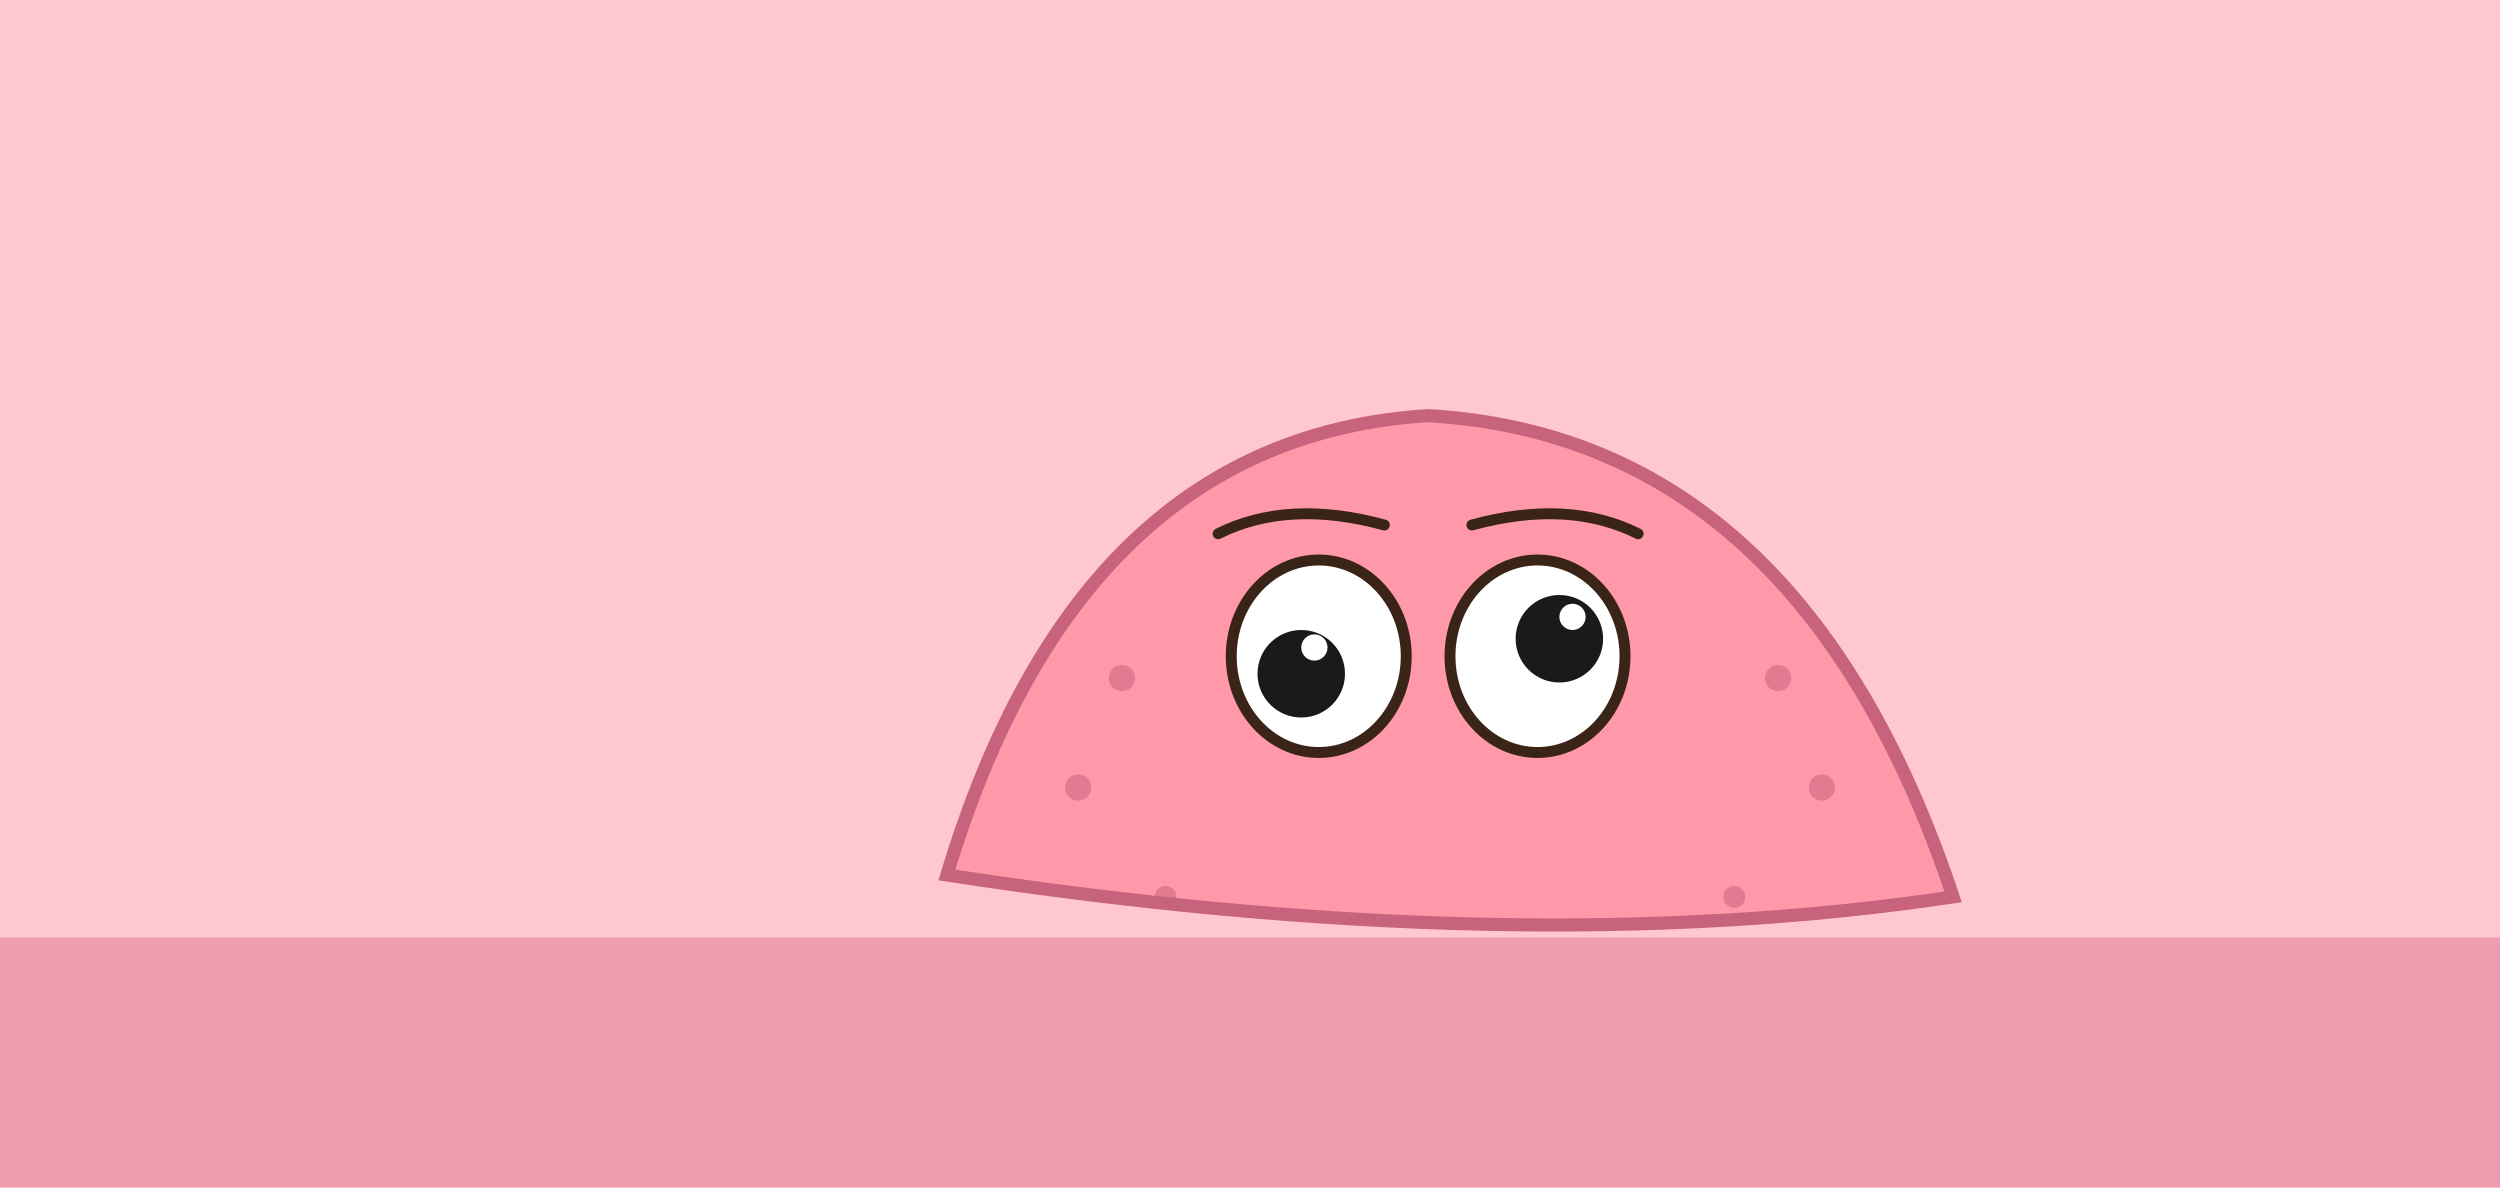
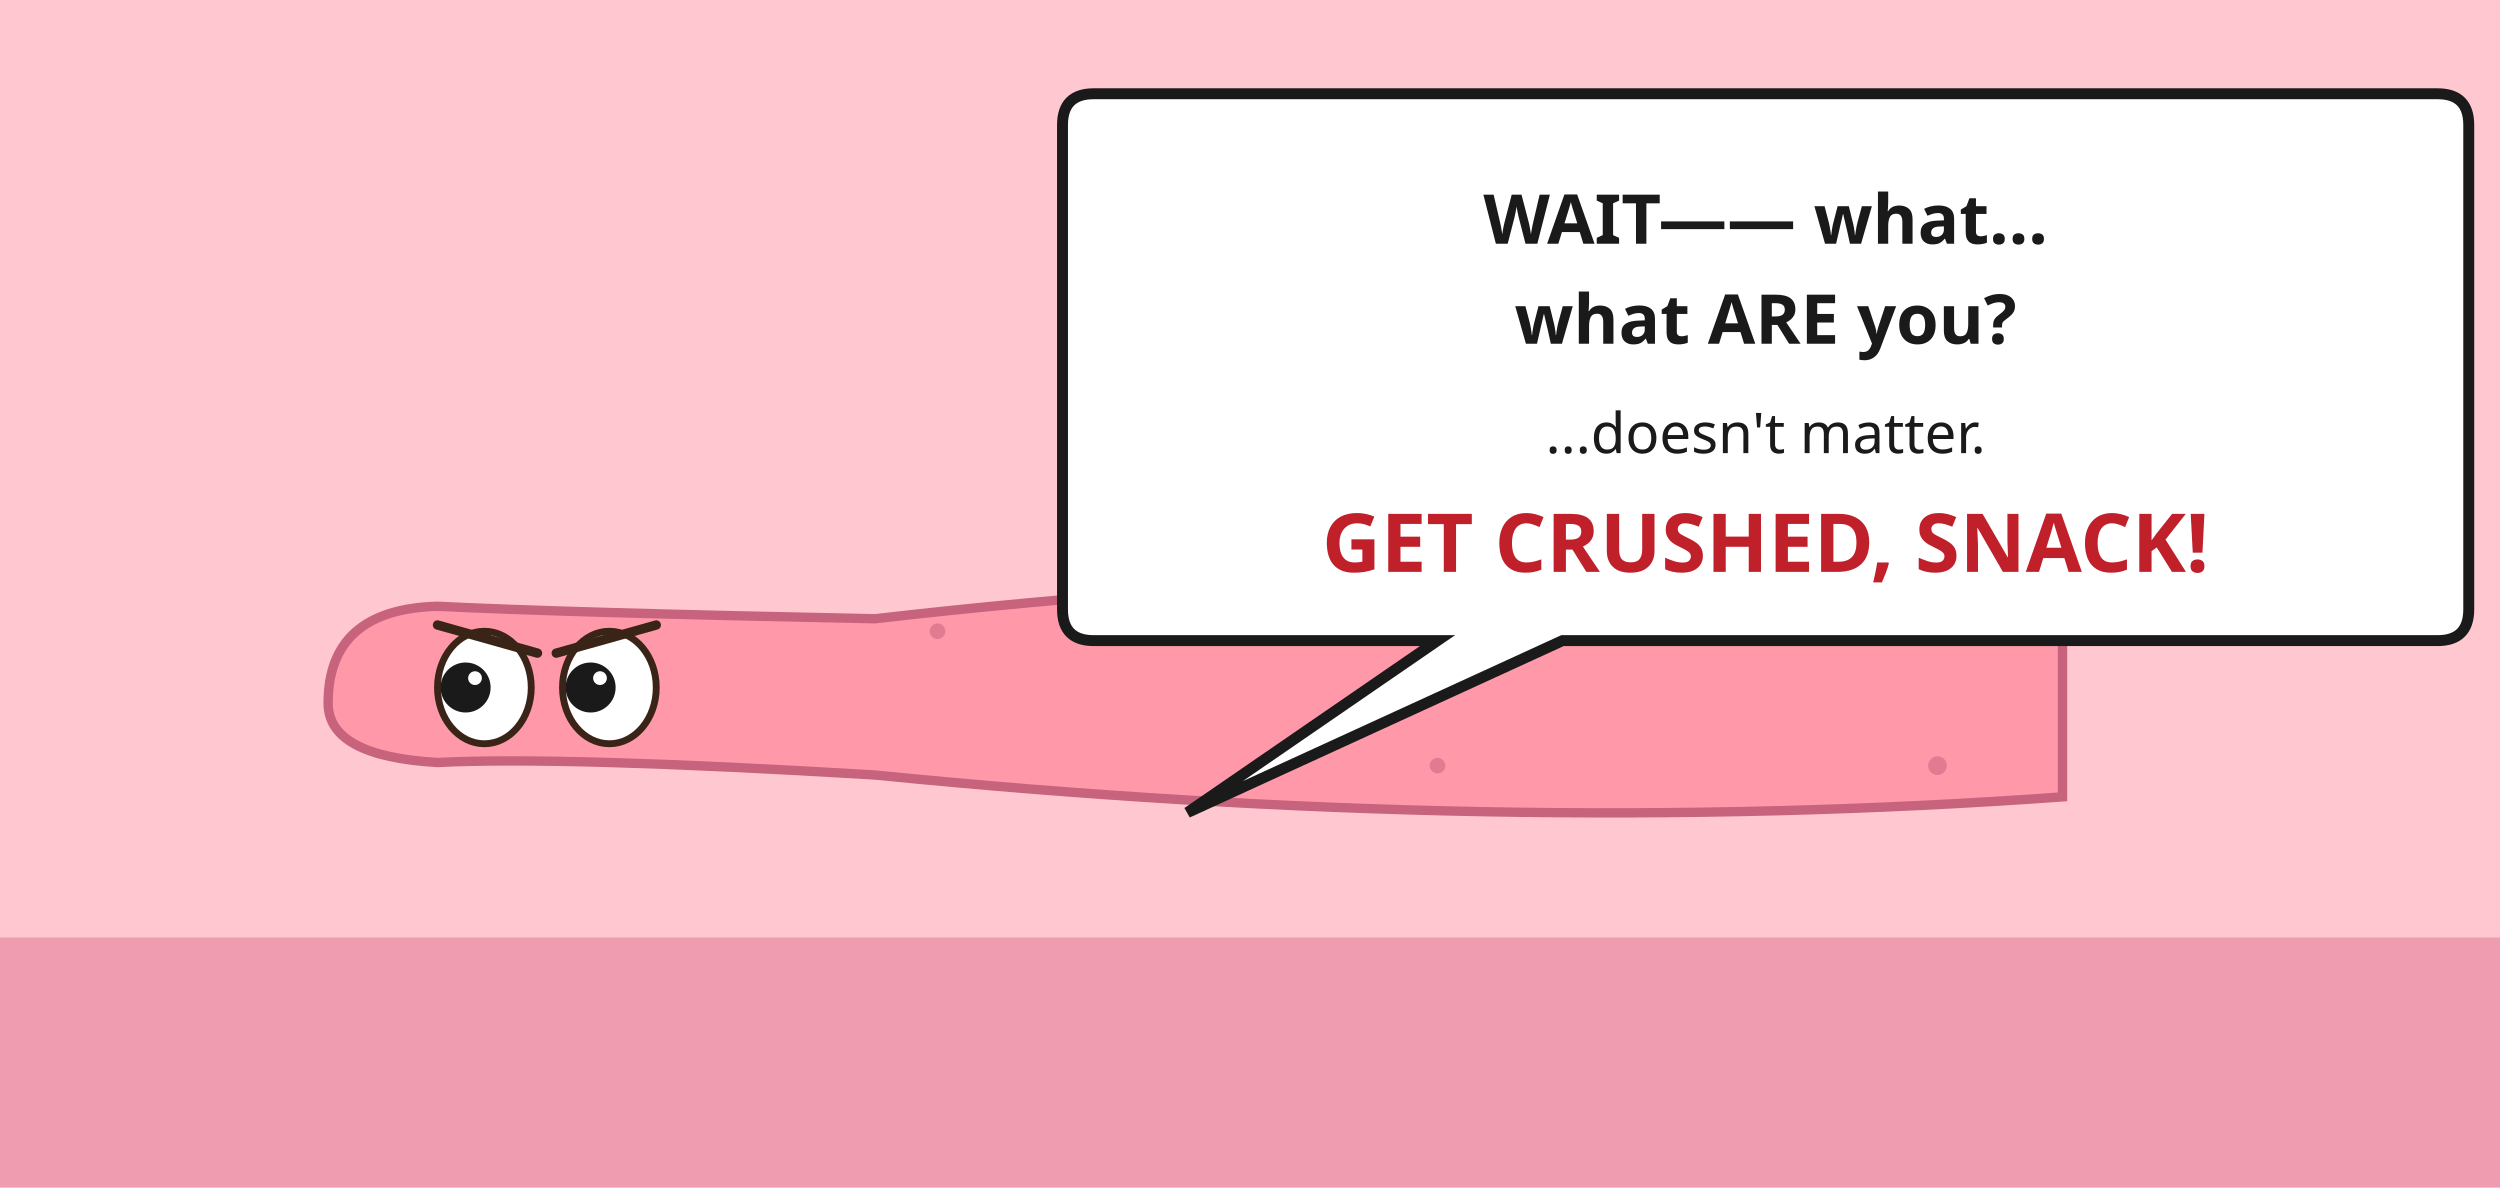
<svg xmlns="http://www.w3.org/2000/svg" width="800" height="380" viewBox="0 0 800 380">
  <rect width="800" height="380" fill="#FFC8D0" />
  <path d="M 0,300 L 800,300 L 800,380 L 0,380 Z" fill="#E07090" opacity="0.5" />
-   <g transform="translate(240, 70) scale(1.4)">
-     <path d="M 45,150 Q 75,50 155,45 Q 240,50 275,155 Q 175,170 45,150 Z" fill="#FF99AA" stroke="#C7637C" stroke-width="3" />
-     <circle cx="85" cy="105" r="3" fill="#C7637C" opacity="0.55" />
-     <circle cx="75" cy="130" r="3" fill="#C7637C" opacity="0.55" />
-     <circle cx="95" cy="155" r="2.5" fill="#C7637C" opacity="0.55" />
-     <circle cx="235" cy="105" r="3" fill="#C7637C" opacity="0.55" />
-     <circle cx="245" cy="130" r="3" fill="#C7637C" opacity="0.55" />
-     <circle cx="225" cy="155" r="2.5" fill="#C7637C" opacity="0.55" />
-     <ellipse cx="130" cy="100" rx="20" ry="22" fill="#FFFFFF" stroke="#3A2417" stroke-width="2.5" />
-     <ellipse cx="180" cy="100" rx="20" ry="22" fill="#FFFFFF" stroke="#3A2417" stroke-width="2.5" />
-     <circle cx="126" cy="104" r="10" fill="#1A1A1A" />
-     <circle cx="185" cy="96" r="10" fill="#1A1A1A" />
-     <circle cx="129" cy="98" r="3" fill="#FFFFFF" />
-     <circle cx="188" cy="91" r="3" fill="#FFFFFF" />
-     <path d="M 107,72 Q 123,64 145,70" stroke="#3A2417" stroke-width="2.5" fill="none" stroke-linecap="round" />
-     <path d="M 203,72 Q 187,64 165,70" stroke="#3A2417" stroke-width="2.5" fill="none" stroke-linecap="round" />
+   <g transform="translate(80, 110)">
+     <path d="M 580,80 L 580,145 Q 400,158 200,138 Q 100,132 60,134 Q 25,132 25,115 Q 25,85 60,84 Q 100,86 200,88 Q 400,65 580,80 Z" fill="#FF99AA" stroke="#C7637C" stroke-width="3" />
+     <circle cx="480" cy="92" r="3" fill="#C7637C" opacity="0.55" />
+     <circle cx="380" cy="85" r="2.5" fill="#C7637C" opacity="0.55" />
+     <circle cx="380" cy="135" r="2.5" fill="#C7637C" opacity="0.55" />
+     <circle cx="220" cy="92" r="2.5" fill="#C7637C" opacity="0.55" />
+     <circle cx="540" cy="135" r="3" fill="#C7637C" opacity="0.55" />
+     <ellipse cx="75" cy="110" rx="15" ry="18" fill="#FFFFFF" stroke="#3A2417" stroke-width="2.2" />
+     <ellipse cx="115" cy="110" rx="15" ry="18" fill="#FFFFFF" stroke="#3A2417" stroke-width="2.2" />
+     <circle cx="69" cy="110" r="8" fill="#1A1A1A" />
+     <circle cx="109" cy="110" r="8" fill="#1A1A1A" />
+     <circle cx="72" cy="107" r="2.2" fill="#FFFFFF" />
+     <circle cx="112" cy="107" r="2.2" fill="#FFFFFF" />
+     <path d="M 60,90 L 92,99" stroke="#3A2417" stroke-width="3" fill="none" stroke-linecap="round" />
+     <path d="M 130,90 L 98,99" stroke="#3A2417" stroke-width="3" fill="none" stroke-linecap="round" />
  </g>
+   <path d="M 350,30 L 780,30 Q 790,30 790,40 L 790,195 Q 790,205 780,205 L 500,205 L 380,260 L 460,205 L 350,205 Q 340,205 340,195 L 340,40 Q 340,30 350,30 Z" fill="#FFFFFF" stroke="#1A1A1A" stroke-width="3.5" />
+   <text x="565" y="78" text-anchor="middle" font-family="sans-serif" font-size="22" font-weight="bold" fill="#1A1A1A">WAIT—— what...</text>
+   <text x="565" y="110" text-anchor="middle" font-family="sans-serif" font-size="22" font-weight="bold" fill="#1A1A1A">what ARE you?</text>
+   <text x="565" y="145" text-anchor="middle" font-family="sans-serif" font-size="18" fill="#1A1A1A">...doesn't matter.</text>
+   <text x="565" y="183" text-anchor="middle" font-family="sans-serif" font-size="26" font-weight="bold" fill="#C0202A">GET CRUSHED, SNACK!</text>
</svg>
